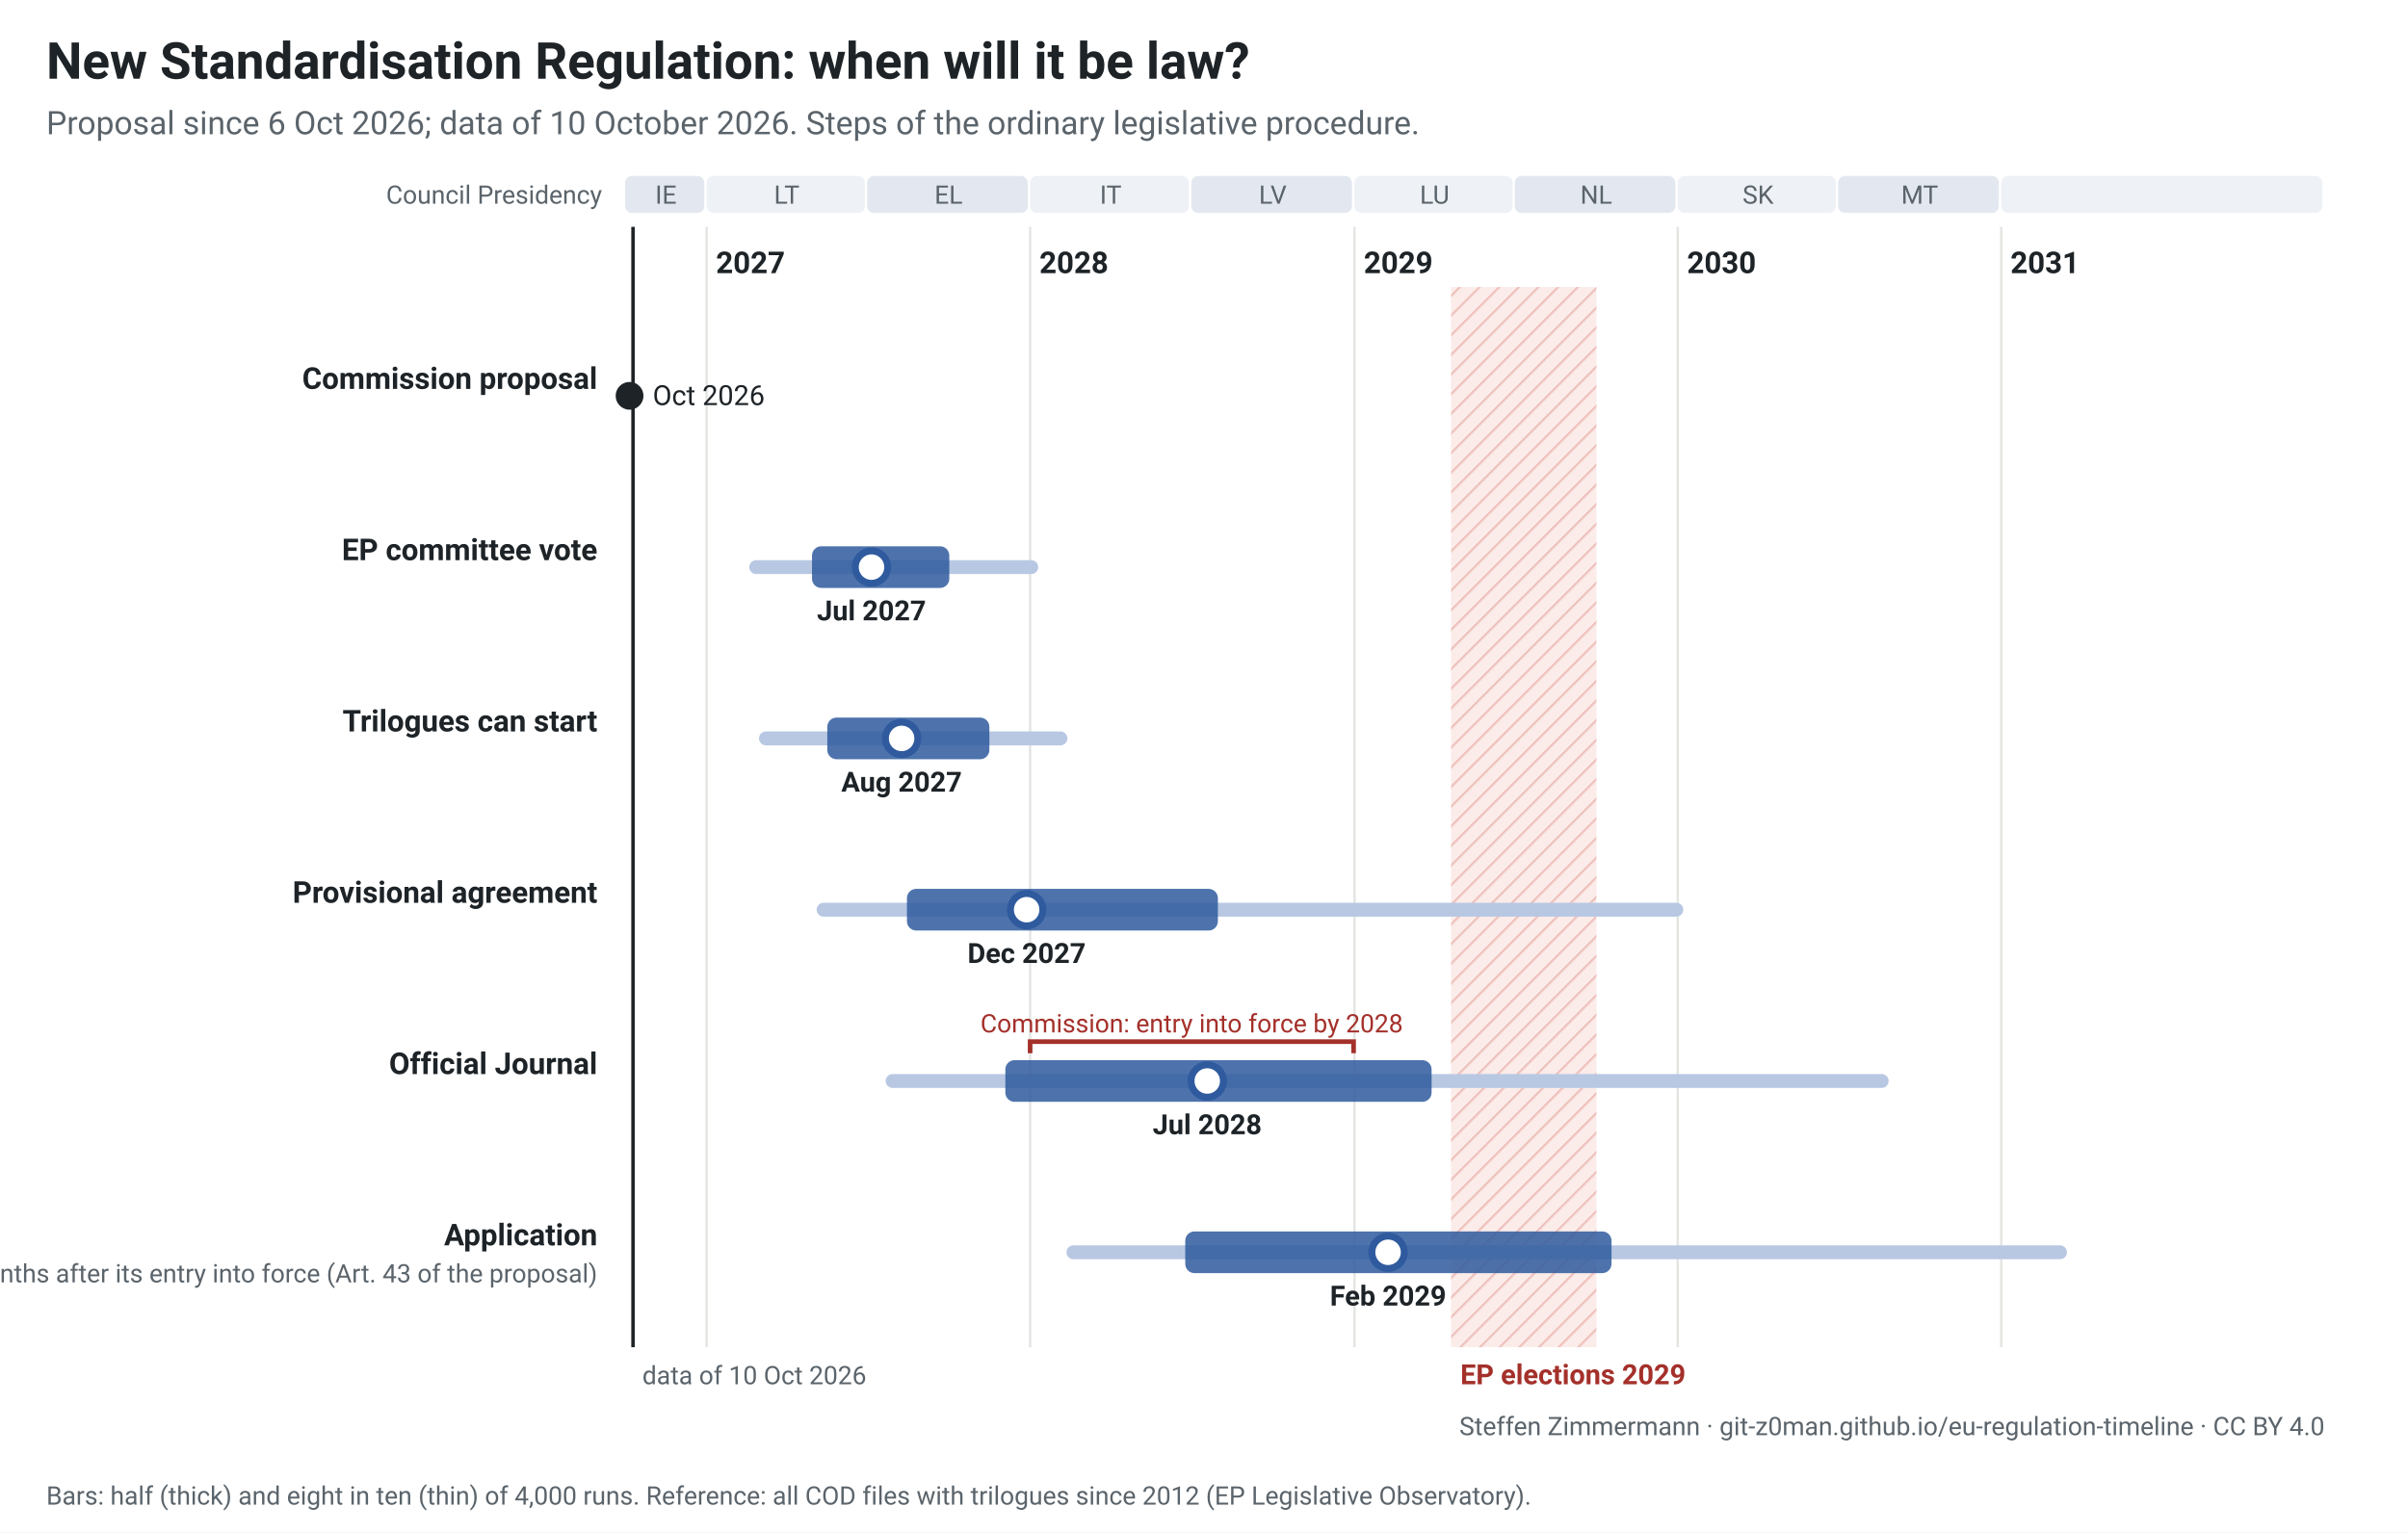
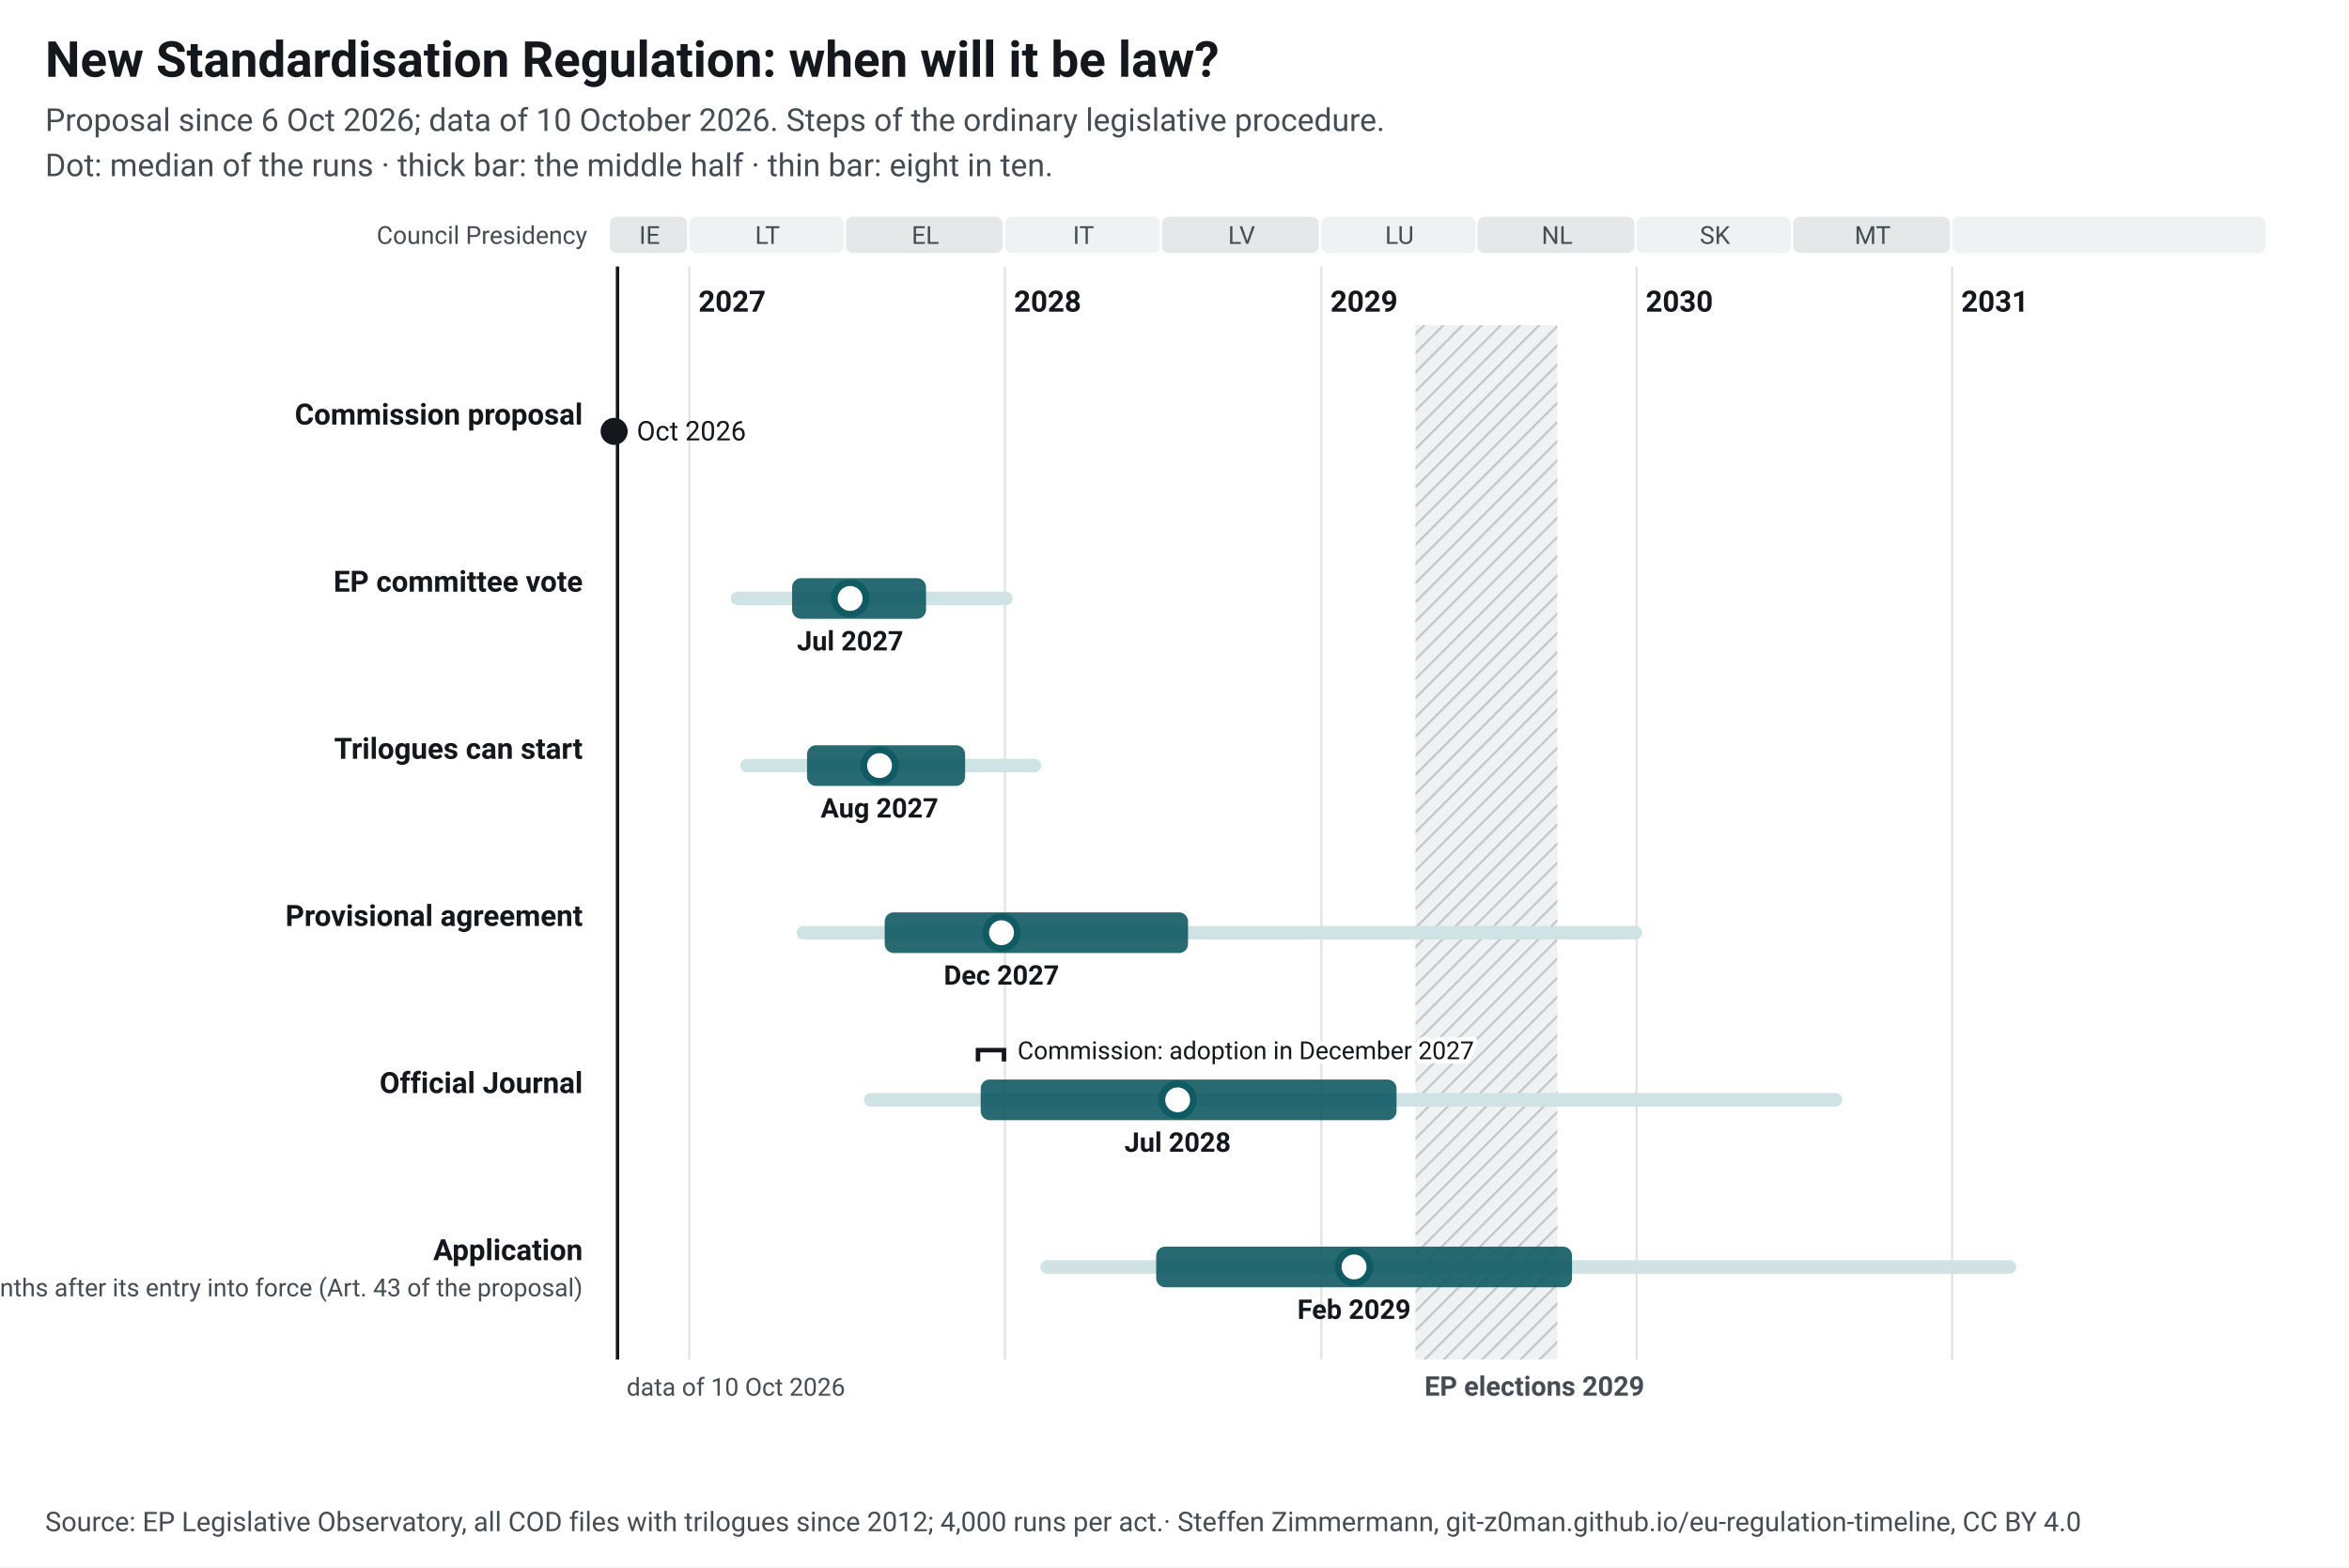
- <svg xmlns="http://www.w3.org/2000/svg" width="1040" height="662" viewBox="0 0 1040 662" font-family="system-ui, -apple-system, Segoe UI, Roboto, Arial, sans-serif" font-size="13">
-   <style>.ink{fill:#1d2327}.mu{fill:#5b646b}.gr{stroke:#e3e5e1;stroke-width:1}.pa{fill:#eef1f6}.pb{fill:#e3e8f0}.hb{fill:#fbecea}.hl{stroke:#efc4bf}.wt,.pt{fill:#a4302a}.pl{stroke:#a4302a}.td{stroke:#1d2327;stroke-width:1.5}.b50{fill:#2f5a9e;opacity:.85}.b80{fill:#b8c8e3}.med{fill:#fff;stroke:#2f5a9e}.fx{fill:#1d2327}a text{fill:#2f5a9e}.nl-pending{fill:#2f5a9e}.nl-adopted{fill:#5b646b}.nl-plan{fill:#fff;stroke:#a4302a}.nl-open{fill:none;stroke:#a4302a}.nl-q{fill:#a4302a}.nl-row{stroke:#e3e5e1;stroke-width:.6}.nl-g-announced{fill:#fbecea}.nl-g-pending{fill:#e3e8f0}.nl-g-adopted{fill:#eef1f6}</style>
-   <rect width="1040" height="662" fill="#fff" />
+ <svg xmlns="http://www.w3.org/2000/svg" width="1040" height="694" viewBox="0 0 1040 694" font-family="&quot;Source Sans 3&quot;, system-ui, -apple-system, Segoe UI, Roboto, Arial, sans-serif" font-size="13">
+   <style>.ink{fill:#14181c}.mu{fill:#454c53}.gr{stroke:#e3e5e1;stroke-width:1}.pa{fill:#eef2f2}.pb{fill:#e4e8e9}.hb{fill:#eef2f2}.hl{stroke:#c3c9cc}.wt{fill:#454c53}.pt{fill:#14181c;paint-order:stroke;stroke:#fff;stroke-width:4px;stroke-linejoin:round}.pl{stroke:#14181c}.td{stroke:#14181c;stroke-width:1.5}.b50{fill:#0f5a63;opacity:.9}.b80{fill:#cfe2e4}.med{fill:#fff;stroke:#0f5a63}.fx{fill:#14181c}.c1{stroke:#0f5a63}.c2{stroke:#454c53;stroke-dasharray:7 4}a text{fill:#0f5a63}.nl-pending{fill:#0f5a63}.nl-adopted{fill:#5b646b}.nl-plan{fill:#fff;stroke:#14181c}.nl-open{fill:none;stroke:#14181c}.nl-q{fill:#14181c}.nl-row{stroke:#e3e5e1;stroke-width:.6}.nl-g-announced{fill:#f1f2f3}.nl-g-pending{fill:#e3eeef}.nl-g-adopted{fill:#eef2f2}</style>
+   <rect width="1040" height="694" fill="#fff" />
  <text x="20" y="34" font-size="22" font-weight="700" class="ink">New Standardisation Regulation: when will it be law?</text>
  <text x="20" y="58" font-size="14" class="mu">Proposal since 6 Oct 2026; data of 10 October 2026. Steps of the ordinary legislative procedure.</text>
-   <g transform="translate(20,72)">
+   <text x="20" y="78" font-size="14" class="mu">Dot: median of the runs · thick bar: the middle half · thin bar: eight in ten.</text>
+   <g transform="translate(20,92)">
    <defs>
      <pattern id="hatch" width="6" height="6" patternUnits="userSpaceOnUse" patternTransform="rotate(45)">
        <rect width="6" height="6" class="hb" />
        <line x1="0" y1="0" x2="0" y2="6" class="hl" stroke-width="2" />
      </pattern>
    </defs>
    <rect x="250.0" y="4" width="34.2" height="16" rx="3" class="pb" data-tip="Council Presidency: IE, Jul 2026 to Dec 2026" />
    <text x="267.6" y="16" text-anchor="middle" font-size="11" class="mu">IE</text>
    <rect x="285.2" y="4" width="68.3" height="16" rx="3" class="pa" data-tip="Council Presidency: LT, Jan 2027 to Jun 2027" />
    <text x="319.8" y="16" text-anchor="middle" font-size="11" class="mu">LT</text>
    <rect x="354.5" y="4" width="69.4" height="16" rx="3" class="pb" data-tip="Council Presidency: EL, Jul 2027 to Dec 2027" />
    <text x="389.7" y="16" text-anchor="middle" font-size="11" class="mu">EL</text>
    <rect x="424.9" y="4" width="68.6" height="16" rx="3" class="pa" data-tip="Council Presidency: IT, Jan 2028 to Jun 2028" />
    <text x="459.7" y="16" text-anchor="middle" font-size="11" class="mu">IT</text>
    <rect x="494.5" y="4" width="69.4" height="16" rx="3" class="pb" data-tip="Council Presidency: LV, Jul 2028 to Dec 2028" />
    <text x="529.7" y="16" text-anchor="middle" font-size="11" class="mu">LV</text>
    <rect x="565.0" y="4" width="68.3" height="16" rx="3" class="pa" data-tip="Council Presidency: LU, Jan 2029 to Jun 2029" />
    <text x="599.6" y="16" text-anchor="middle" font-size="11" class="mu">LU</text>
    <rect x="634.2" y="4" width="69.4" height="16" rx="3" class="pb" data-tip="Council Presidency: NL, Jul 2029 to Dec 2029" />
    <text x="669.4" y="16" text-anchor="middle" font-size="11" class="mu">NL</text>
    <rect x="704.6" y="4" width="68.3" height="16" rx="3" class="pa" data-tip="Council Presidency: SK, Jan 2030 to Jun 2030" />
    <text x="739.3" y="16" text-anchor="middle" font-size="11" class="mu">SK</text>
    <rect x="773.9" y="4" width="69.4" height="16" rx="3" class="pb" data-tip="Council Presidency: MT, Jul 2030 to Dec 2030" />
    <text x="809.1" y="16" text-anchor="middle" font-size="11" class="mu">MT</text>
    <rect x="844.3" y="4" width="138.7" height="16" rx="3" class="pa" data-tip="Council Presidency: not decided, Jan 2031 to Dec 2031" />
    <text x="914.2" y="16" text-anchor="middle" font-size="11" class="mu" />
    <line x1="285.2" y1="26" x2="285.2" y2="510" class="gr" />
    <text x="289.2" y="46" font-weight="600" class="ink">2027</text>
    <line x1="424.9" y1="26" x2="424.9" y2="510" class="gr" />
    <text x="428.9" y="46" font-weight="600" class="ink">2028</text>
    <line x1="565.0" y1="26" x2="565.0" y2="510" class="gr" />
    <text x="569.0" y="46" font-weight="600" class="ink">2029</text>
    <line x1="704.6" y1="26" x2="704.6" y2="510" class="gr" />
    <text x="708.6" y="46" font-weight="600" class="ink">2030</text>
    <line x1="844.3" y1="26" x2="844.3" y2="510" class="gr" />
    <text x="848.3" y="46" font-weight="600" class="ink">2031</text>
    <rect x="606.7" y="52" width="62.8" height="458" fill="url(#hatch)" data-tip="European elections 2029: Parliament does no legislative work from its last session in April until the new committees vote again in October (assumption, as in 2024; the dates are not set yet)." />
    <text x="610.7" y="526" font-size="12" font-weight="600" class="wt">EP elections 2029</text>
    <text x="240" y="16" text-anchor="end" font-size="11" class="mu">Council Presidency</text>
    <line x1="253.4" y1="26" x2="253.4" y2="510" class="td" />
    <text x="257.4" y="526" font-size="11" class="mu">data of 10 Oct 2026</text>
-     <text x="984" y="548" font-size="11" text-anchor="end" class="mu">Steffen Zimmermann · git-z0man.github.io/eu-regulation-timeline · CC BY 4.0</text>
    <text x="238" y="96.0" text-anchor="end" font-weight="600" class="ink lnk">Commission proposal</text>
    <circle cx="251.9" cy="99.0" r="6" class="fx" data-tip="Commission proposal: 6 Oct 2026" />
    <text x="261.9" y="103.0" font-size="12" class="ink">Oct 2026</text>
    <text x="238" y="170.0" text-anchor="end" font-weight="600" class="ink lnk">EP committee vote</text>
    <rect x="303.6" y="170.0" width="124.8" height="6" rx="3" class="b80" data-tip="EP committee vote: median Jul 2027; half of the runs Apr 2027 to Oct 2027; eight in ten Feb 2027 to Jan 2028" />
    <rect x="330.7" y="164.0" width="59.3" height="18" rx="4" class="b50" data-tip="EP committee vote: median Jul 2027; half of the runs Apr 2027 to Oct 2027; eight in ten Feb 2027 to Jan 2028" />
    <circle cx="356.4" cy="173.0" r="7" class="med" stroke-width="3" data-tip="EP committee vote: median Jul 2027; half of the runs Apr 2027 to Oct 2027; eight in ten Feb 2027 to Jan 2028" />
    <text x="356.4" y="196.0" text-anchor="middle" font-size="12" font-weight="600" class="ink">Jul 2027</text>
    <text x="238" y="244.0" text-anchor="end" font-weight="600" class="ink lnk">Trilogues can start</text>
    <rect x="307.8" y="244.0" width="133.2" height="6" rx="3" class="b80" data-tip="Trilogues can start: median Aug 2027; half of the runs May 2027 to Nov 2027; eight in ten Mar 2027 to Feb 2028" />
    <rect x="337.3" y="238.0" width="70.0" height="18" rx="4" class="b50" data-tip="Trilogues can start: median Aug 2027; half of the runs May 2027 to Nov 2027; eight in ten Mar 2027 to Feb 2028" />
    <circle cx="369.4" cy="247.0" r="7" class="med" stroke-width="3" data-tip="Trilogues can start: median Aug 2027; half of the runs May 2027 to Nov 2027; eight in ten Mar 2027 to Feb 2028" />
    <text x="369.4" y="270.0" text-anchor="middle" font-size="12" font-weight="600" class="ink">Aug 2027</text>
    <text x="238" y="318.0" text-anchor="end" font-weight="600" class="ink lnk">Provisional agreement</text>
    <rect x="332.7" y="318.0" width="374.3" height="6" rx="3" class="b80" data-tip="Provisional agreement: median Dec 2027; half of the runs Aug 2027 to Jul 2028; eight in ten May 2027 to Jan 2030" />
    <rect x="371.7" y="312.0" width="134.3" height="18" rx="4" class="b50" data-tip="Provisional agreement: median Dec 2027; half of the runs Aug 2027 to Jul 2028; eight in ten May 2027 to Jan 2030" />
    <circle cx="423.4" cy="321.0" r="7" class="med" stroke-width="3" data-tip="Provisional agreement: median Dec 2027; half of the runs Aug 2027 to Jul 2028; eight in ten May 2027 to Jan 2030" />
    <text x="423.4" y="344.0" text-anchor="middle" font-size="12" font-weight="600" class="ink">Dec 2027</text>
    <text x="238" y="392.0" text-anchor="end" font-weight="600" class="ink lnk">Official Journal</text>
    <rect x="362.5" y="392.0" width="433.2" height="6" rx="3" class="b80" data-tip="Official Journal: median Jul 2028; half of the runs Dec 2027 to Mar 2029; eight in ten Jul 2027 to Aug 2030" />
    <rect x="414.2" y="386.0" width="184.1" height="18" rx="4" class="b50" data-tip="Official Journal: median Jul 2028; half of the runs Dec 2027 to Mar 2029; eight in ten Jul 2027 to Aug 2030" />
    <circle cx="501.4" cy="395.0" r="7" class="med" stroke-width="3" data-tip="Official Journal: median Jul 2028; half of the runs Dec 2027 to Mar 2029; eight in ten Jul 2027 to Aug 2030" />
    <text x="501.4" y="418.0" text-anchor="middle" font-size="12" font-weight="600" class="ink">Jul 2028</text>
-     <path d="M424.9,383.0 V378.0 H564.6 V383.0" fill="none" class="pl" stroke-width="2" data-tip="Commission: entry into force by 2028" />
-     <text x="494.7" y="374.0" text-anchor="middle" font-size="11" class="pt">Commission: entry into force by 2028</text>
+     <path d="M413.0,378.0 V373.0 H424.5 V378.0" fill="none" class="pl" stroke-width="2" data-tip="Commission: adoption in December 2027" />
+     <text x="430.5" y="377.0" font-size="11" class="pt">Commission: adoption in December 2027</text>
    <text x="238" y="466.0" text-anchor="end" font-weight="600" class="ink lnk">Application</text>
    <text x="238" y="482.0" text-anchor="end" font-size="11" class="mu">applies six months after its entry into force (Art. 43 of the proposal)</text>
    <rect x="440.6" y="466.0" width="432.1" height="6" rx="3" class="b80" data-tip="Application: median Feb 2029; half of the runs Jun 2028 to Oct 2029; eight in ten Feb 2028 to Mar 2031" />
    <rect x="491.9" y="460.0" width="184.1" height="18" rx="4" class="b50" data-tip="Application: median Feb 2029; half of the runs Jun 2028 to Oct 2029; eight in ten Feb 2028 to Mar 2031" />
    <circle cx="579.5" cy="469.0" r="7" class="med" stroke-width="3" data-tip="Application: median Feb 2029; half of the runs Jun 2028 to Oct 2029; eight in ten Feb 2028 to Mar 2031" />
    <text x="579.5" y="492.0" text-anchor="middle" font-size="12" font-weight="600" class="ink">Feb 2029</text>
  </g>
-   <text x="20" y="650" font-size="11" class="mu">Bars: half (thick) and eight in ten (thin) of 4,000 runs. Reference: all COD files with trilogues since 2012 (EP Legislative Observatory).</text>
+   <text x="20" y="678" font-size="12" class="mu">Source: EP Legislative Observatory, all COD files with trilogues since 2012; 4,000 runs per act.<tspan> · Steffen Zimmermann, git-z0man.github.io/eu-regulation-timeline, CC BY 4.0</tspan>
+   </text>
</svg>
